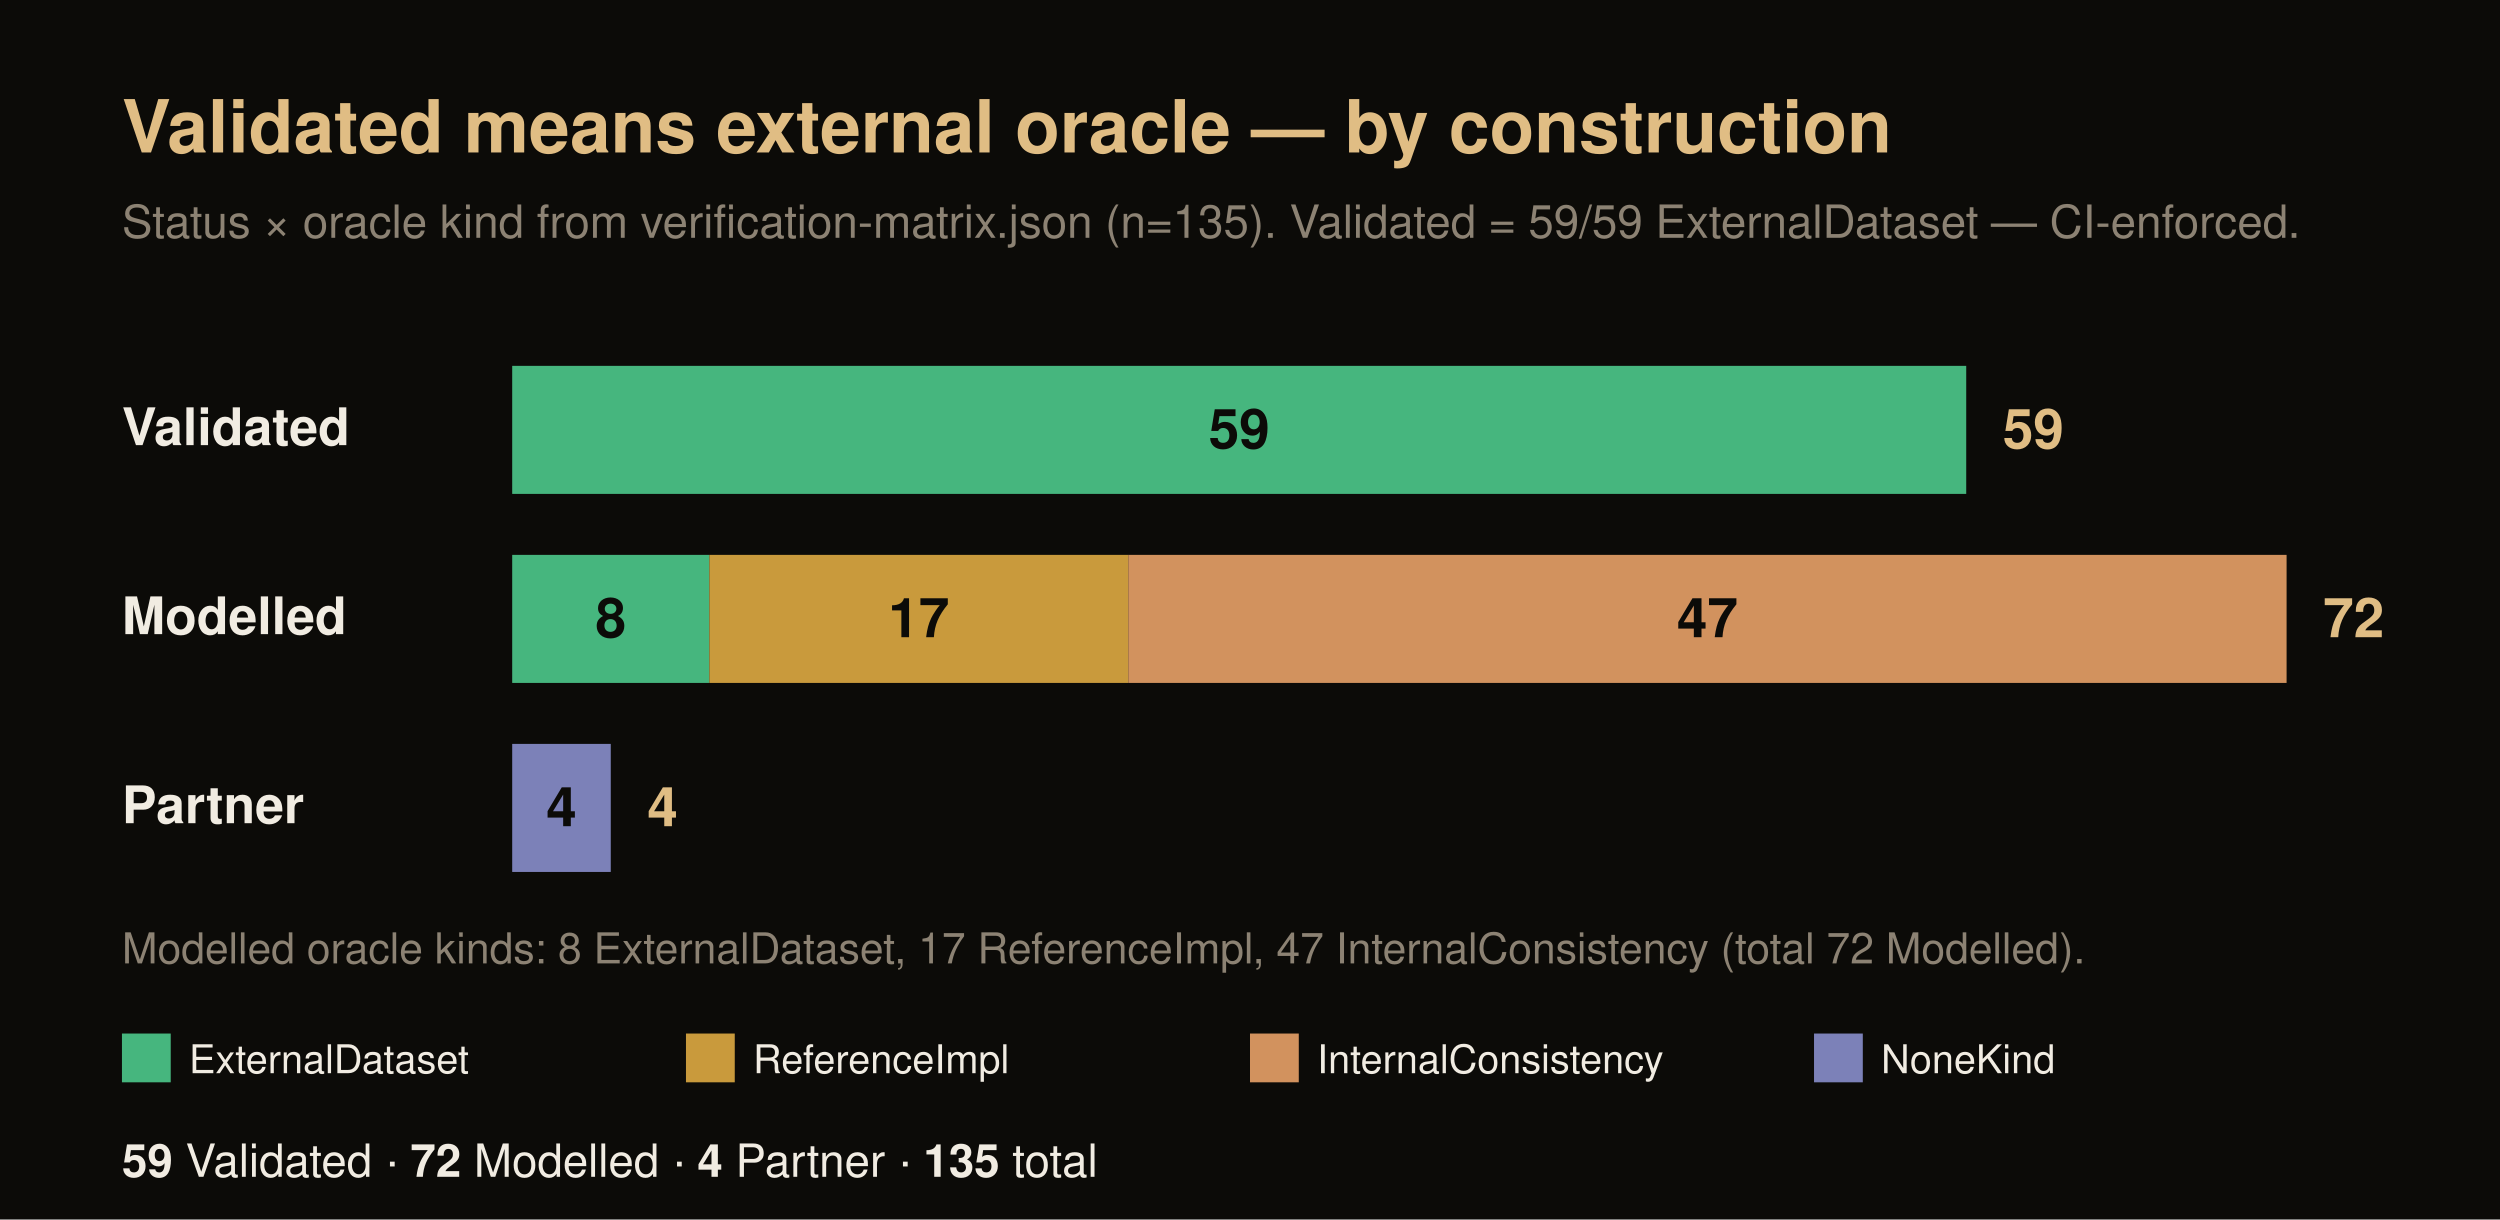
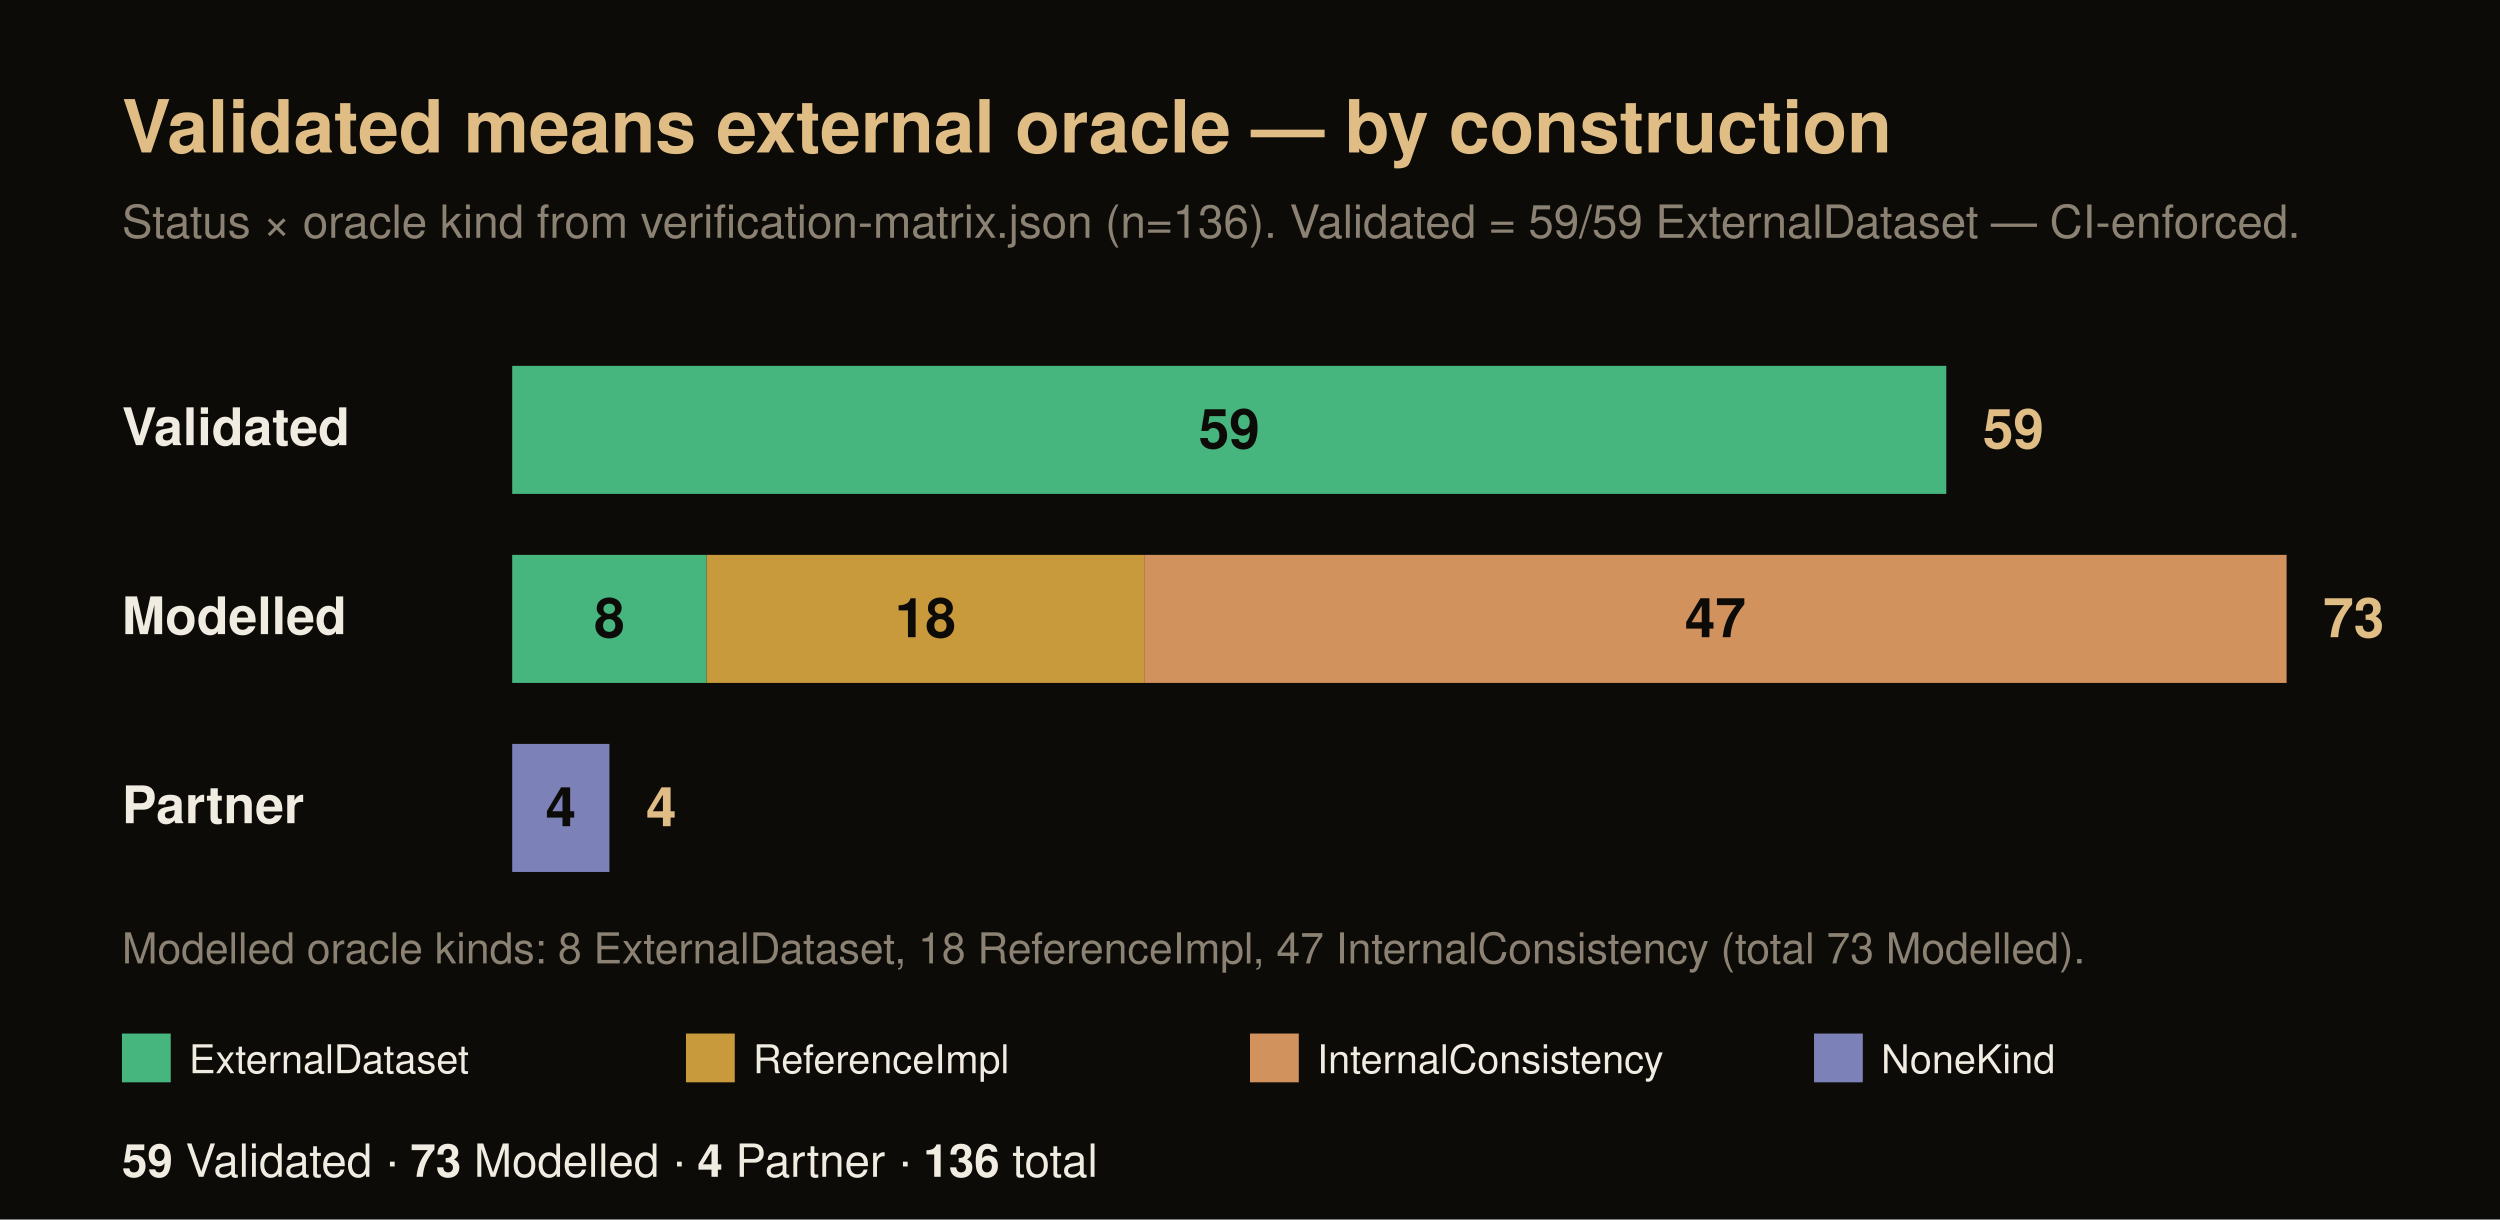
<svg xmlns="http://www.w3.org/2000/svg" width="820" height="400" viewBox="0 0 820 400" font-family="Helvetica, Arial, sans-serif">
  <rect x="0" y="0" width="820" height="400" fill="#0c0b08" />
  <text x="40" y="50" font-size="24" font-weight="700" fill="#e0bd84">Validated means external oracle — by construction</text>
-   <text x="40" y="78" font-size="15" fill="#8c8273">Status × oracle kind from verification-matrix.json (n=135). Validated = 59/59 ExternalDataset — CI-enforced.</text>
+   <text x="40" y="78" font-size="15" fill="#8c8273">Status × oracle kind from verification-matrix.json (n=136). Validated = 59/59 ExternalDataset — CI-enforced.</text>
  <text x="40" y="146" font-size="17" font-weight="700" fill="#f1ece2">Validated</text>
-   <rect x="168" y="120" width="476.92" height="42" fill="#46b67e" />
-   <text x="406.46" y="147" font-size="18" font-weight="700" fill="#0c0b08" text-anchor="middle">59</text>
-   <text x="656.92" y="147" font-size="18" font-weight="700" fill="#e0bd84">59</text>
+   <rect x="168" y="120" width="470.38" height="42" fill="#46b67e" />
+   <text x="403.19" y="147" font-size="18" font-weight="700" fill="#0c0b08" text-anchor="middle">59</text>
+   <text x="650.38" y="147" font-size="18" font-weight="700" fill="#e0bd84">59</text>
  <text x="40" y="208" font-size="17" font-weight="700" fill="#f1ece2">Modelled</text>
-   <rect x="168" y="182" width="64.67" height="42" fill="#46b67e" />
-   <text x="200.33" y="209" font-size="18" font-weight="700" fill="#0c0b08" text-anchor="middle">8</text>
-   <rect x="232.67" y="182" width="137.42" height="42" fill="#c99a3c" />
-   <text x="301.38" y="209" font-size="18" font-weight="700" fill="#0c0b08" text-anchor="middle">17</text>
-   <rect x="370.08" y="182" width="379.92" height="42" fill="#d2925e" />
-   <text x="560.04" y="209" font-size="18" font-weight="700" fill="#0c0b08" text-anchor="middle">47</text>
-   <text x="762" y="209" font-size="18" font-weight="700" fill="#e0bd84">72</text>
+   <rect x="168" y="182" width="63.78" height="42" fill="#46b67e" />
+   <text x="199.89" y="209" font-size="18" font-weight="700" fill="#0c0b08" text-anchor="middle">8</text>
+   <rect x="231.78" y="182" width="143.51" height="42" fill="#c99a3c" />
+   <text x="303.53" y="209" font-size="18" font-weight="700" fill="#0c0b08" text-anchor="middle">18</text>
+   <rect x="375.29" y="182" width="374.71" height="42" fill="#d2925e" />
+   <text x="562.64" y="209" font-size="18" font-weight="700" fill="#0c0b08" text-anchor="middle">47</text>
+   <text x="762" y="209" font-size="18" font-weight="700" fill="#e0bd84">73</text>
  <text x="40" y="270" font-size="17" font-weight="700" fill="#f1ece2">Partner</text>
-   <rect x="168" y="244" width="32.33" height="42" fill="#7c81b8" />
-   <text x="184.17" y="271" font-size="18" font-weight="700" fill="#0c0b08" text-anchor="middle">4</text>
-   <text x="212.33" y="271" font-size="18" font-weight="700" fill="#e0bd84">4</text>
-   <text x="40" y="316" font-size="14" fill="#8c8273">Modelled oracle kinds: 8 ExternalDataset, 17 ReferenceImpl, 47 InternalConsistency (total 72 Modelled).</text>
+   <rect x="168" y="244" width="31.89" height="42" fill="#7c81b8" />
+   <text x="183.95" y="271" font-size="18" font-weight="700" fill="#0c0b08" text-anchor="middle">4</text>
+   <text x="211.89" y="271" font-size="18" font-weight="700" fill="#e0bd84">4</text>
+   <text x="40" y="316" font-size="14" fill="#8c8273">Modelled oracle kinds: 8 ExternalDataset, 18 ReferenceImpl, 47 InternalConsistency (total 73 Modelled).</text>
  <rect x="40" y="339" width="16" height="16" fill="#46b67e" />
  <text x="62" y="352" font-size="13" fill="#f1ece2">ExternalDataset</text>
  <rect x="225" y="339" width="16" height="16" fill="#c99a3c" />
  <text x="247" y="352" font-size="13" fill="#f1ece2">ReferenceImpl</text>
  <rect x="410" y="339" width="16" height="16" fill="#d2925e" />
  <text x="432" y="352" font-size="13" fill="#f1ece2">InternalConsistency</text>
  <rect x="595" y="339" width="16" height="16" fill="#7c81b8" />
  <text x="617" y="352" font-size="13" fill="#f1ece2">NoneKind</text>
  <text x="40" y="386" font-size="15" fill="#f1ece2">
-     <tspan font-weight="700">59</tspan> Validated · <tspan font-weight="700">72</tspan> Modelled · <tspan font-weight="700">4</tspan> Partner · <tspan font-weight="700">135</tspan> total</text>
+     <tspan font-weight="700">59</tspan> Validated · <tspan font-weight="700">73</tspan> Modelled · <tspan font-weight="700">4</tspan> Partner · <tspan font-weight="700">136</tspan> total</text>
</svg>
